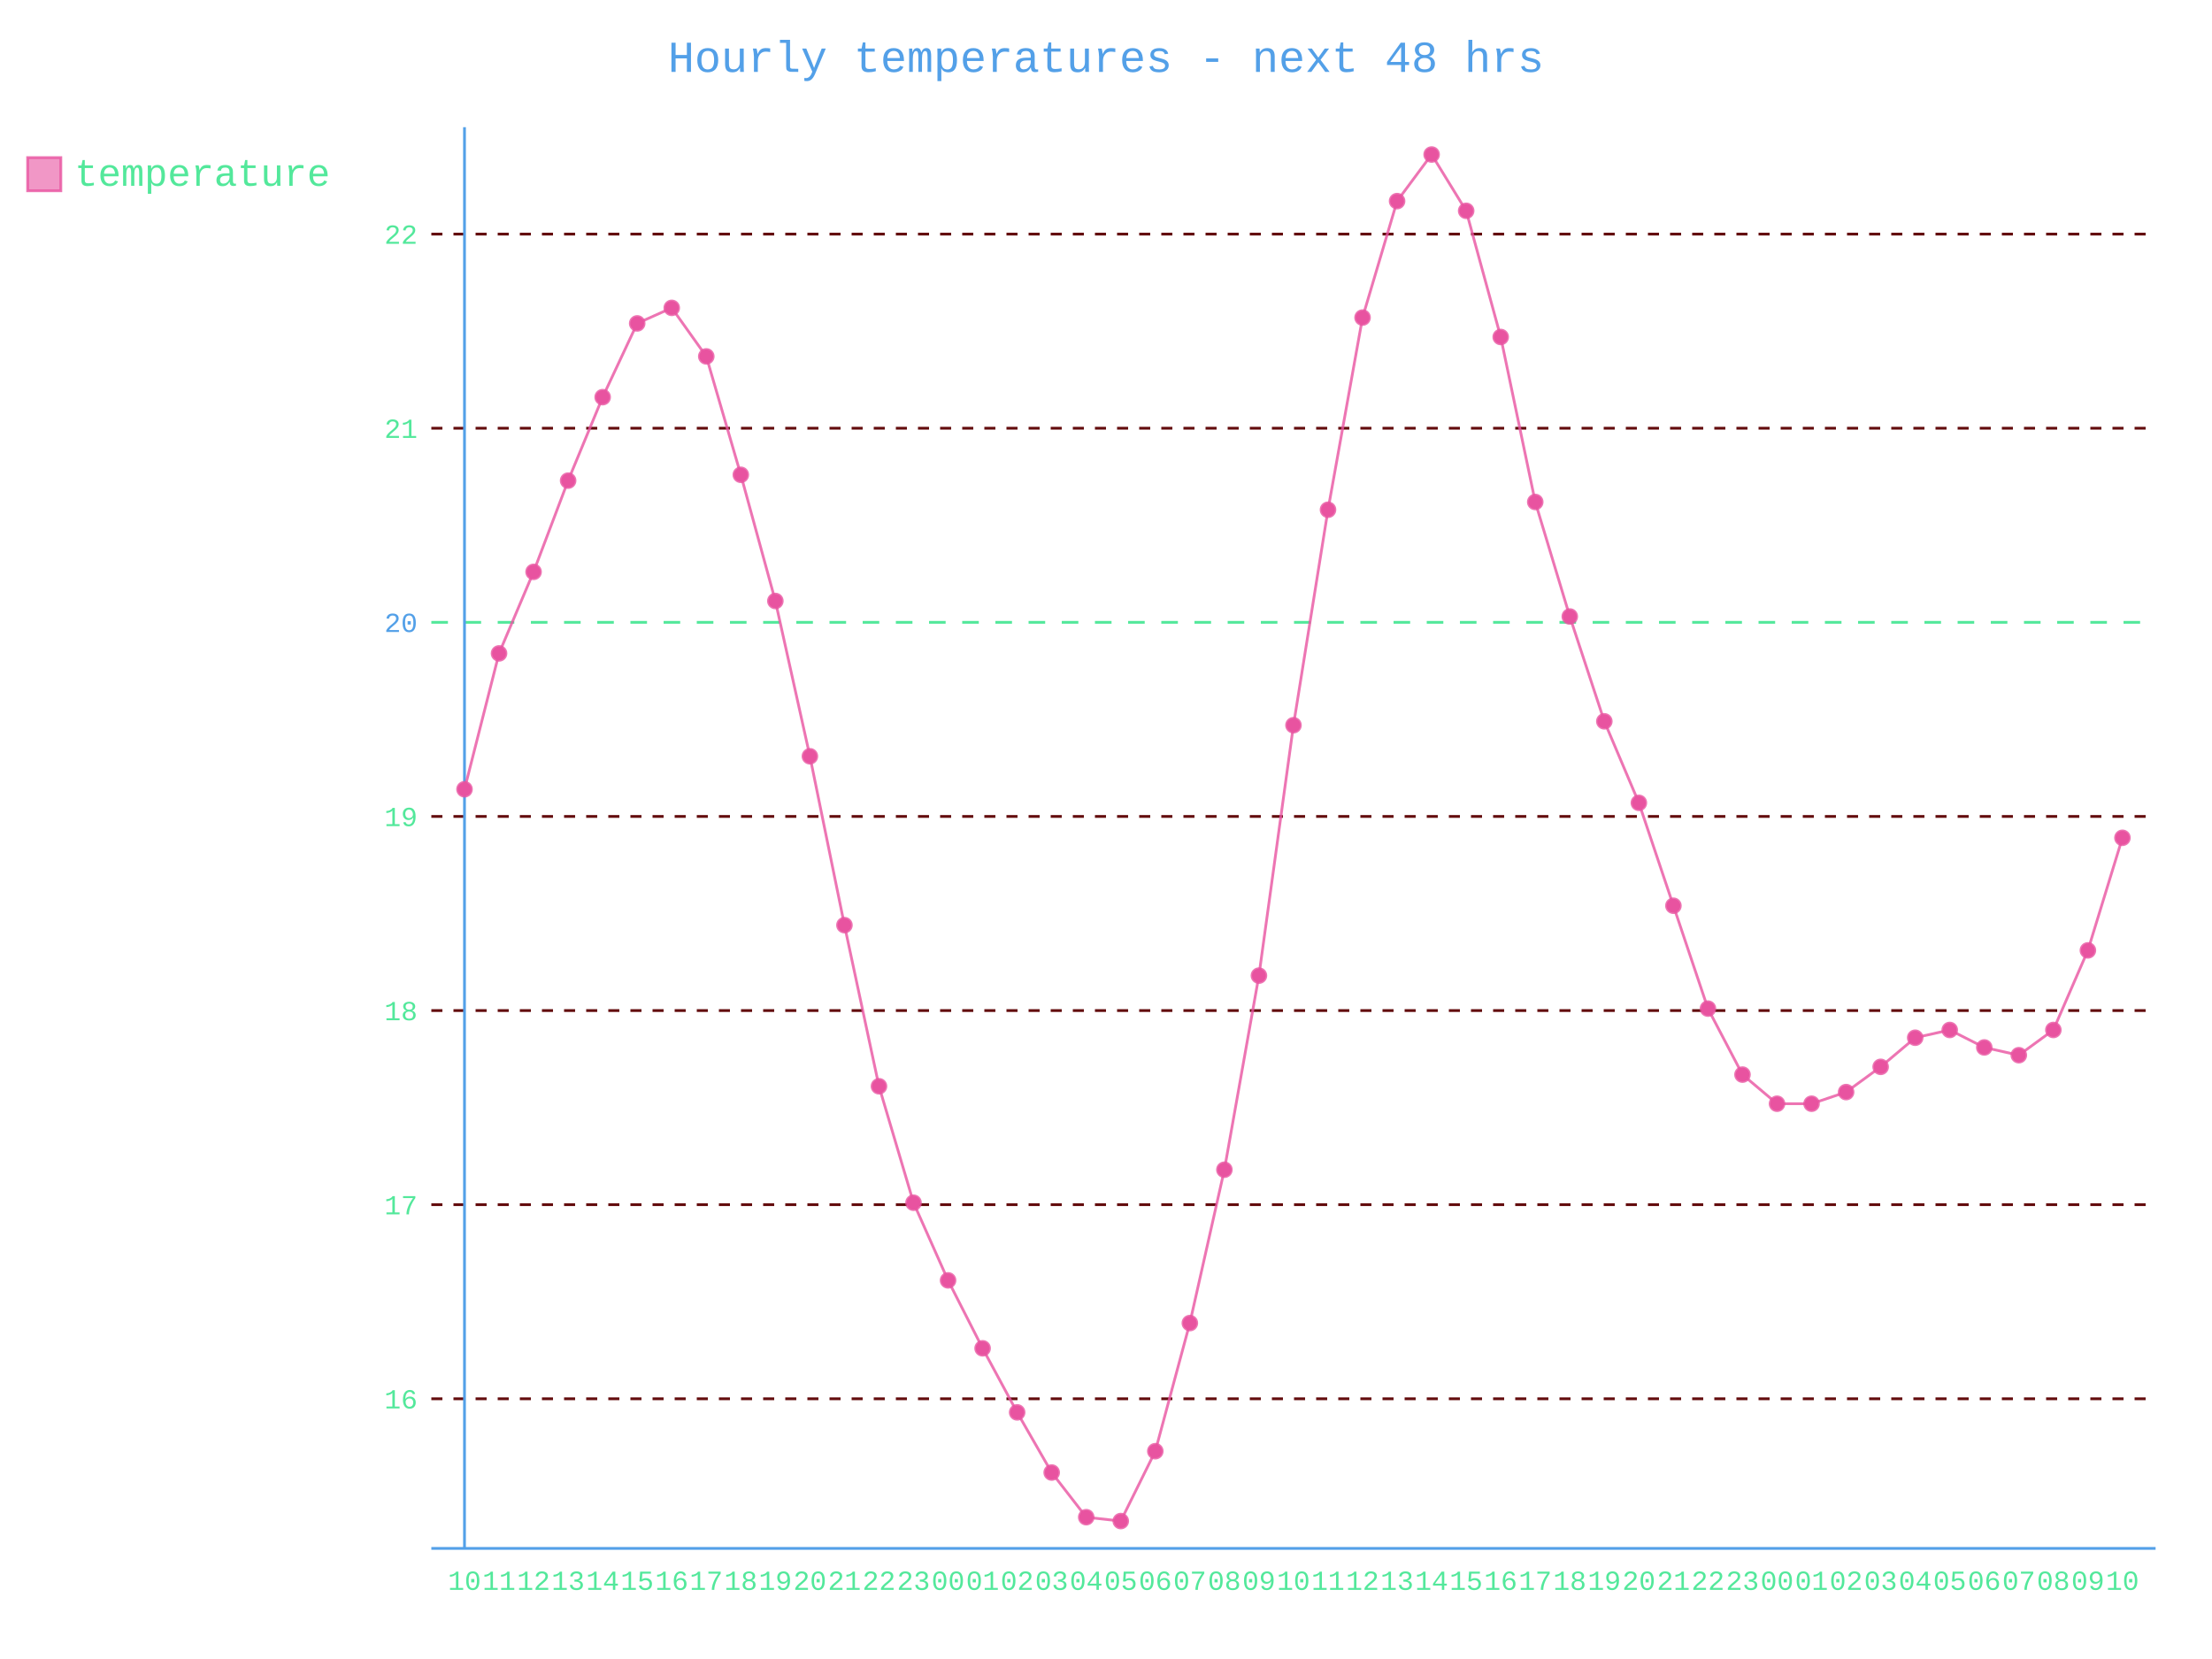
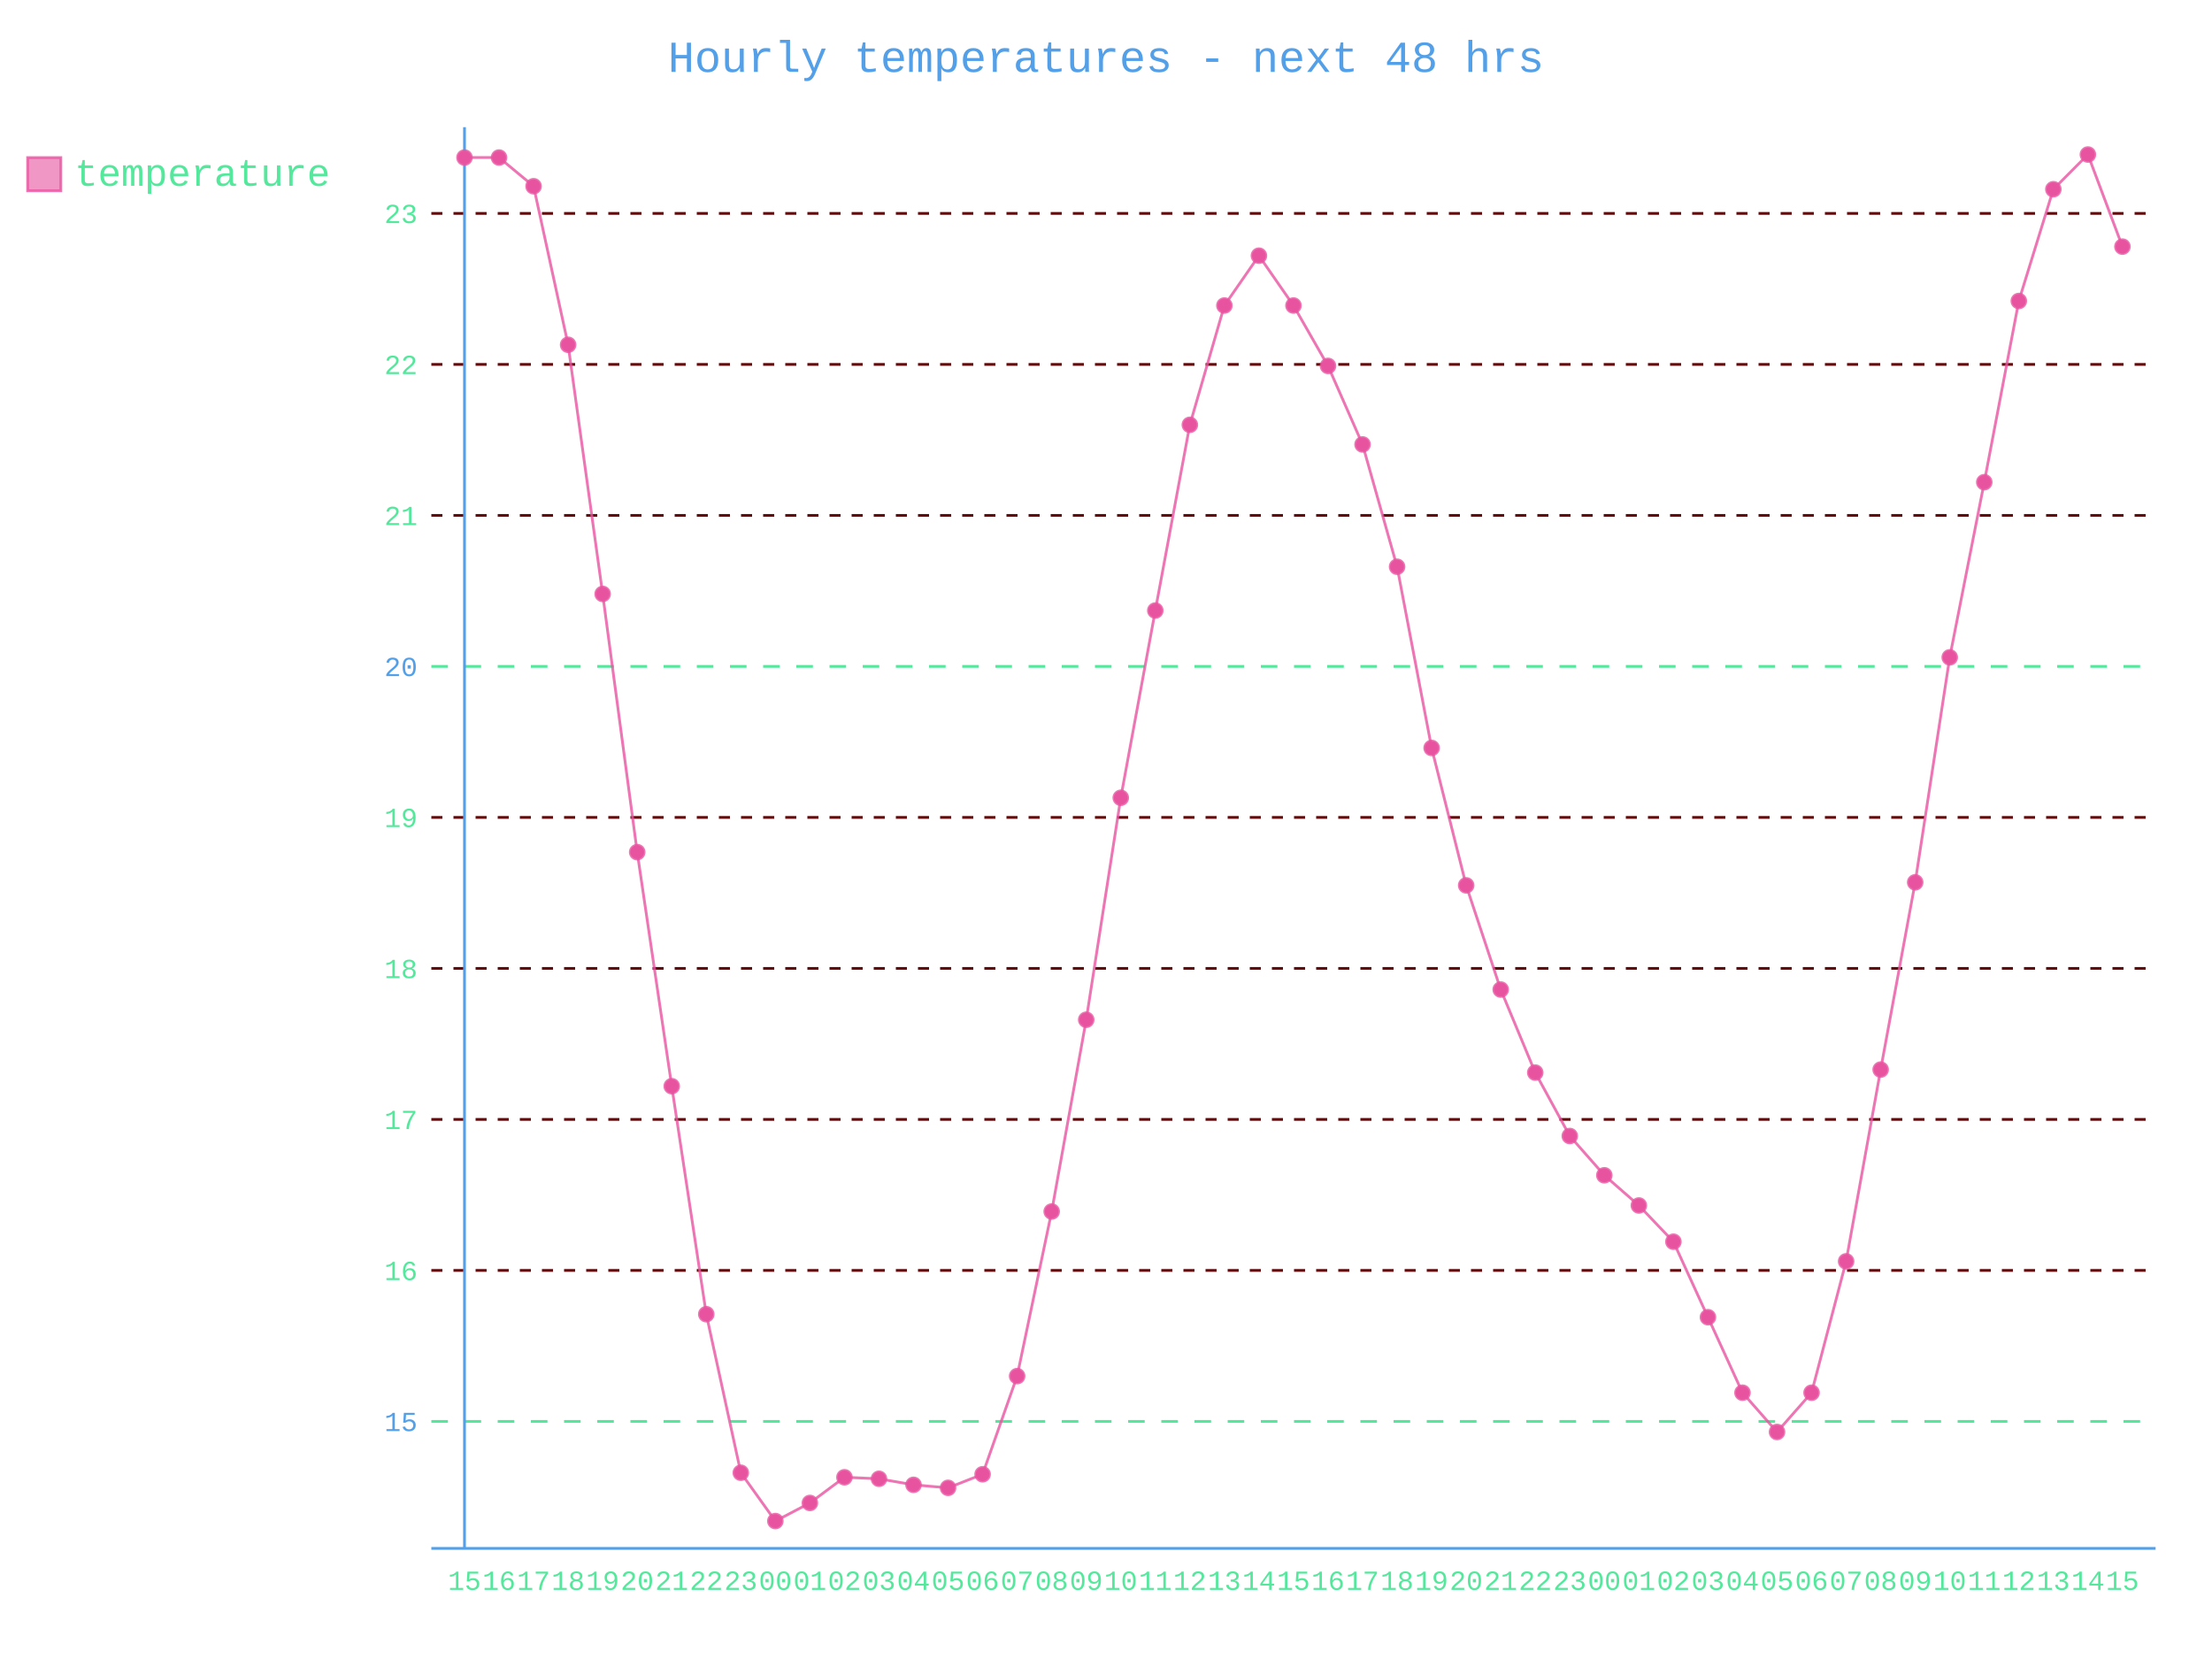
- <svg xmlns="http://www.w3.org/2000/svg" id="chart-06c943b8-2658-475b-988c-6e7b4e72811d" class="pygal-chart" viewBox="0 0 800 600">
+ <svg xmlns="http://www.w3.org/2000/svg" class="pygal-chart" id="chart-3ac2dd23-9bb0-483f-9098-63c80fb59462" viewBox="0 0 800 600">
  <defs>
-     <style type="text/css">#chart-06c943b8-2658-475b-988c-6e7b4e72811d{-webkit-user-select:none;-webkit-font-smoothing:antialiased;font-family:Consolas,"Liberation Mono",Menlo,Courier,monospace}#chart-06c943b8-2658-475b-988c-6e7b4e72811d .title{font-family:Consolas,"Liberation Mono",Menlo,Courier,monospace;font-size:16px}#chart-06c943b8-2658-475b-988c-6e7b4e72811d .legends .legend text{font-family:Consolas,"Liberation Mono",Menlo,Courier,monospace;font-size:14px}#chart-06c943b8-2658-475b-988c-6e7b4e72811d .axis text{font-family:Consolas,"Liberation Mono",Menlo,Courier,monospace;font-size:10px}#chart-06c943b8-2658-475b-988c-6e7b4e72811d .axis text.major{font-family:Consolas,"Liberation Mono",Menlo,Courier,monospace;font-size:10px}#chart-06c943b8-2658-475b-988c-6e7b4e72811d .text-overlay text.value{font-family:Consolas,"Liberation Mono",Menlo,Courier,monospace;font-size:16px}#chart-06c943b8-2658-475b-988c-6e7b4e72811d .text-overlay text.label{font-family:Consolas,"Liberation Mono",Menlo,Courier,monospace;font-size:10px}#chart-06c943b8-2658-475b-988c-6e7b4e72811d .tooltip{font-family:Consolas,"Liberation Mono",Menlo,Courier,monospace;font-size:14px}#chart-06c943b8-2658-475b-988c-6e7b4e72811d text.no_data{font-family:Consolas,"Liberation Mono",Menlo,Courier,monospace;font-size:64px}
- #chart-06c943b8-2658-475b-988c-6e7b4e72811d{background-color:transparent}#chart-06c943b8-2658-475b-988c-6e7b4e72811d path,#chart-06c943b8-2658-475b-988c-6e7b4e72811d line,#chart-06c943b8-2658-475b-988c-6e7b4e72811d rect,#chart-06c943b8-2658-475b-988c-6e7b4e72811d circle{-webkit-transition:400ms ease-in;-moz-transition:400ms ease-in;transition:400ms ease-in}#chart-06c943b8-2658-475b-988c-6e7b4e72811d .graph &gt; .background{fill:transparent}#chart-06c943b8-2658-475b-988c-6e7b4e72811d .plot &gt; .background{fill:transparent}#chart-06c943b8-2658-475b-988c-6e7b4e72811d .graph{fill:#53E89B}#chart-06c943b8-2658-475b-988c-6e7b4e72811d text.no_data{fill:#53A0E8}#chart-06c943b8-2658-475b-988c-6e7b4e72811d .title{fill:#53A0E8}#chart-06c943b8-2658-475b-988c-6e7b4e72811d .legends .legend text{fill:#53E89B}#chart-06c943b8-2658-475b-988c-6e7b4e72811d .legends .legend:hover text{fill:#53A0E8}#chart-06c943b8-2658-475b-988c-6e7b4e72811d .axis .line{stroke:#53A0E8}#chart-06c943b8-2658-475b-988c-6e7b4e72811d .axis .guide.line{stroke:#630C0D}#chart-06c943b8-2658-475b-988c-6e7b4e72811d .axis .major.line{stroke:#53E89B}#chart-06c943b8-2658-475b-988c-6e7b4e72811d .axis text.major{fill:#53A0E8}#chart-06c943b8-2658-475b-988c-6e7b4e72811d .axis.y .guides:hover .guide.line,#chart-06c943b8-2658-475b-988c-6e7b4e72811d .line-graph .axis.x .guides:hover .guide.line,#chart-06c943b8-2658-475b-988c-6e7b4e72811d .stackedline-graph .axis.x .guides:hover .guide.line,#chart-06c943b8-2658-475b-988c-6e7b4e72811d .xy-graph .axis.x .guides:hover .guide.line{stroke:#53A0E8}#chart-06c943b8-2658-475b-988c-6e7b4e72811d .axis .guides:hover text{fill:#53A0E8}#chart-06c943b8-2658-475b-988c-6e7b4e72811d .reactive{fill-opacity:.6;stroke-opacity:.8}#chart-06c943b8-2658-475b-988c-6e7b4e72811d .ci{stroke:#53E89B}#chart-06c943b8-2658-475b-988c-6e7b4e72811d .reactive.active,#chart-06c943b8-2658-475b-988c-6e7b4e72811d .active .reactive{fill-opacity:.9;stroke-opacity:.9;stroke-width:4}#chart-06c943b8-2658-475b-988c-6e7b4e72811d .ci .reactive.active{stroke-width:1.5}#chart-06c943b8-2658-475b-988c-6e7b4e72811d .series text{fill:#53A0E8}#chart-06c943b8-2658-475b-988c-6e7b4e72811d .tooltip rect{fill:transparent;stroke:#53A0E8;-webkit-transition:opacity 400ms ease-in;-moz-transition:opacity 400ms ease-in;transition:opacity 400ms ease-in}#chart-06c943b8-2658-475b-988c-6e7b4e72811d .tooltip .label{fill:#53E89B}#chart-06c943b8-2658-475b-988c-6e7b4e72811d .tooltip .label{fill:#53E89B}#chart-06c943b8-2658-475b-988c-6e7b4e72811d .tooltip .legend{font-size:.8em;fill:#630C0D}#chart-06c943b8-2658-475b-988c-6e7b4e72811d .tooltip .x_label{font-size:.6em;fill:#53A0E8}#chart-06c943b8-2658-475b-988c-6e7b4e72811d .tooltip .xlink{font-size:.5em;text-decoration:underline}#chart-06c943b8-2658-475b-988c-6e7b4e72811d .tooltip .value{font-size:1.5em}#chart-06c943b8-2658-475b-988c-6e7b4e72811d .bound{font-size:.5em}#chart-06c943b8-2658-475b-988c-6e7b4e72811d .max-value{font-size:.75em;fill:#630C0D}#chart-06c943b8-2658-475b-988c-6e7b4e72811d .map-element{fill:transparent;stroke:#630C0D !important}#chart-06c943b8-2658-475b-988c-6e7b4e72811d .map-element .reactive{fill-opacity:inherit;stroke-opacity:inherit}#chart-06c943b8-2658-475b-988c-6e7b4e72811d .color-0,#chart-06c943b8-2658-475b-988c-6e7b4e72811d .color-0 a:visited{stroke:#E853A0;fill:#E853A0}#chart-06c943b8-2658-475b-988c-6e7b4e72811d .text-overlay .color-0 text{fill:black}
- #chart-06c943b8-2658-475b-988c-6e7b4e72811d text.no_data{text-anchor:middle}#chart-06c943b8-2658-475b-988c-6e7b4e72811d .guide.line{fill:none}#chart-06c943b8-2658-475b-988c-6e7b4e72811d .centered{text-anchor:middle}#chart-06c943b8-2658-475b-988c-6e7b4e72811d .title{text-anchor:middle}#chart-06c943b8-2658-475b-988c-6e7b4e72811d .legends .legend text{fill-opacity:1}#chart-06c943b8-2658-475b-988c-6e7b4e72811d .axis.x text{text-anchor:middle}#chart-06c943b8-2658-475b-988c-6e7b4e72811d .axis.x:not(.web) text[transform]{text-anchor:start}#chart-06c943b8-2658-475b-988c-6e7b4e72811d .axis.x:not(.web) text[transform].backwards{text-anchor:end}#chart-06c943b8-2658-475b-988c-6e7b4e72811d .axis.y text{text-anchor:end}#chart-06c943b8-2658-475b-988c-6e7b4e72811d .axis.y text[transform].backwards{text-anchor:start}#chart-06c943b8-2658-475b-988c-6e7b4e72811d .axis.y2 text{text-anchor:start}#chart-06c943b8-2658-475b-988c-6e7b4e72811d .axis.y2 text[transform].backwards{text-anchor:end}#chart-06c943b8-2658-475b-988c-6e7b4e72811d .axis .guide.line{stroke-dasharray:4,4}#chart-06c943b8-2658-475b-988c-6e7b4e72811d .axis .major.guide.line{stroke-dasharray:6,6}#chart-06c943b8-2658-475b-988c-6e7b4e72811d .horizontal .axis.y .guide.line,#chart-06c943b8-2658-475b-988c-6e7b4e72811d .horizontal .axis.y2 .guide.line,#chart-06c943b8-2658-475b-988c-6e7b4e72811d .vertical .axis.x .guide.line{opacity:0}#chart-06c943b8-2658-475b-988c-6e7b4e72811d .horizontal .axis.always_show .guide.line,#chart-06c943b8-2658-475b-988c-6e7b4e72811d .vertical .axis.always_show .guide.line{opacity:1 !important}#chart-06c943b8-2658-475b-988c-6e7b4e72811d .axis.y .guides:hover .guide.line,#chart-06c943b8-2658-475b-988c-6e7b4e72811d .axis.y2 .guides:hover .guide.line,#chart-06c943b8-2658-475b-988c-6e7b4e72811d .axis.x .guides:hover .guide.line{opacity:1}#chart-06c943b8-2658-475b-988c-6e7b4e72811d .axis .guides:hover text{opacity:1}#chart-06c943b8-2658-475b-988c-6e7b4e72811d .nofill{fill:none}#chart-06c943b8-2658-475b-988c-6e7b4e72811d .subtle-fill{fill-opacity:.2}#chart-06c943b8-2658-475b-988c-6e7b4e72811d .dot{stroke-width:1px;fill-opacity:1}#chart-06c943b8-2658-475b-988c-6e7b4e72811d .dot.active{stroke-width:5px}#chart-06c943b8-2658-475b-988c-6e7b4e72811d .dot.negative{fill:transparent}#chart-06c943b8-2658-475b-988c-6e7b4e72811d text,#chart-06c943b8-2658-475b-988c-6e7b4e72811d tspan{stroke:none !important}#chart-06c943b8-2658-475b-988c-6e7b4e72811d .series text.active{opacity:1}#chart-06c943b8-2658-475b-988c-6e7b4e72811d .tooltip rect{fill-opacity:.95;stroke-width:.5}#chart-06c943b8-2658-475b-988c-6e7b4e72811d .tooltip text{fill-opacity:1}#chart-06c943b8-2658-475b-988c-6e7b4e72811d .showable{visibility:hidden}#chart-06c943b8-2658-475b-988c-6e7b4e72811d .showable.shown{visibility:visible}#chart-06c943b8-2658-475b-988c-6e7b4e72811d .gauge-background{fill:rgba(229,229,229,1);stroke:none}#chart-06c943b8-2658-475b-988c-6e7b4e72811d .bg-lines{stroke:transparent;stroke-width:2px}</style>
+     <style type="text/css">#chart-3ac2dd23-9bb0-483f-9098-63c80fb59462{-webkit-user-select:none;-webkit-font-smoothing:antialiased;font-family:Consolas,"Liberation Mono",Menlo,Courier,monospace}#chart-3ac2dd23-9bb0-483f-9098-63c80fb59462 .title{font-family:Consolas,"Liberation Mono",Menlo,Courier,monospace;font-size:16px}#chart-3ac2dd23-9bb0-483f-9098-63c80fb59462 .legends .legend text{font-family:Consolas,"Liberation Mono",Menlo,Courier,monospace;font-size:14px}#chart-3ac2dd23-9bb0-483f-9098-63c80fb59462 .axis text{font-family:Consolas,"Liberation Mono",Menlo,Courier,monospace;font-size:10px}#chart-3ac2dd23-9bb0-483f-9098-63c80fb59462 .axis text.major{font-family:Consolas,"Liberation Mono",Menlo,Courier,monospace;font-size:10px}#chart-3ac2dd23-9bb0-483f-9098-63c80fb59462 .text-overlay text.value{font-family:Consolas,"Liberation Mono",Menlo,Courier,monospace;font-size:16px}#chart-3ac2dd23-9bb0-483f-9098-63c80fb59462 .text-overlay text.label{font-family:Consolas,"Liberation Mono",Menlo,Courier,monospace;font-size:10px}#chart-3ac2dd23-9bb0-483f-9098-63c80fb59462 .tooltip{font-family:Consolas,"Liberation Mono",Menlo,Courier,monospace;font-size:14px}#chart-3ac2dd23-9bb0-483f-9098-63c80fb59462 text.no_data{font-family:Consolas,"Liberation Mono",Menlo,Courier,monospace;font-size:64px}
+ #chart-3ac2dd23-9bb0-483f-9098-63c80fb59462{background-color:transparent}#chart-3ac2dd23-9bb0-483f-9098-63c80fb59462 path,#chart-3ac2dd23-9bb0-483f-9098-63c80fb59462 line,#chart-3ac2dd23-9bb0-483f-9098-63c80fb59462 rect,#chart-3ac2dd23-9bb0-483f-9098-63c80fb59462 circle{-webkit-transition:400ms ease-in;-moz-transition:400ms ease-in;transition:400ms ease-in}#chart-3ac2dd23-9bb0-483f-9098-63c80fb59462 .graph &gt; .background{fill:transparent}#chart-3ac2dd23-9bb0-483f-9098-63c80fb59462 .plot &gt; .background{fill:transparent}#chart-3ac2dd23-9bb0-483f-9098-63c80fb59462 .graph{fill:#53E89B}#chart-3ac2dd23-9bb0-483f-9098-63c80fb59462 text.no_data{fill:#53A0E8}#chart-3ac2dd23-9bb0-483f-9098-63c80fb59462 .title{fill:#53A0E8}#chart-3ac2dd23-9bb0-483f-9098-63c80fb59462 .legends .legend text{fill:#53E89B}#chart-3ac2dd23-9bb0-483f-9098-63c80fb59462 .legends .legend:hover text{fill:#53A0E8}#chart-3ac2dd23-9bb0-483f-9098-63c80fb59462 .axis .line{stroke:#53A0E8}#chart-3ac2dd23-9bb0-483f-9098-63c80fb59462 .axis .guide.line{stroke:#630C0D}#chart-3ac2dd23-9bb0-483f-9098-63c80fb59462 .axis .major.line{stroke:#53E89B}#chart-3ac2dd23-9bb0-483f-9098-63c80fb59462 .axis text.major{fill:#53A0E8}#chart-3ac2dd23-9bb0-483f-9098-63c80fb59462 .axis.y .guides:hover .guide.line,#chart-3ac2dd23-9bb0-483f-9098-63c80fb59462 .line-graph .axis.x .guides:hover .guide.line,#chart-3ac2dd23-9bb0-483f-9098-63c80fb59462 .stackedline-graph .axis.x .guides:hover .guide.line,#chart-3ac2dd23-9bb0-483f-9098-63c80fb59462 .xy-graph .axis.x .guides:hover .guide.line{stroke:#53A0E8}#chart-3ac2dd23-9bb0-483f-9098-63c80fb59462 .axis .guides:hover text{fill:#53A0E8}#chart-3ac2dd23-9bb0-483f-9098-63c80fb59462 .reactive{fill-opacity:.6;stroke-opacity:.8}#chart-3ac2dd23-9bb0-483f-9098-63c80fb59462 .ci{stroke:#53E89B}#chart-3ac2dd23-9bb0-483f-9098-63c80fb59462 .reactive.active,#chart-3ac2dd23-9bb0-483f-9098-63c80fb59462 .active .reactive{fill-opacity:.9;stroke-opacity:.9;stroke-width:4}#chart-3ac2dd23-9bb0-483f-9098-63c80fb59462 .ci .reactive.active{stroke-width:1.5}#chart-3ac2dd23-9bb0-483f-9098-63c80fb59462 .series text{fill:#53A0E8}#chart-3ac2dd23-9bb0-483f-9098-63c80fb59462 .tooltip rect{fill:transparent;stroke:#53A0E8;-webkit-transition:opacity 400ms ease-in;-moz-transition:opacity 400ms ease-in;transition:opacity 400ms ease-in}#chart-3ac2dd23-9bb0-483f-9098-63c80fb59462 .tooltip .label{fill:#53E89B}#chart-3ac2dd23-9bb0-483f-9098-63c80fb59462 .tooltip .label{fill:#53E89B}#chart-3ac2dd23-9bb0-483f-9098-63c80fb59462 .tooltip .legend{font-size:.8em;fill:#630C0D}#chart-3ac2dd23-9bb0-483f-9098-63c80fb59462 .tooltip .x_label{font-size:.6em;fill:#53A0E8}#chart-3ac2dd23-9bb0-483f-9098-63c80fb59462 .tooltip .xlink{font-size:.5em;text-decoration:underline}#chart-3ac2dd23-9bb0-483f-9098-63c80fb59462 .tooltip .value{font-size:1.5em}#chart-3ac2dd23-9bb0-483f-9098-63c80fb59462 .bound{font-size:.5em}#chart-3ac2dd23-9bb0-483f-9098-63c80fb59462 .max-value{font-size:.75em;fill:#630C0D}#chart-3ac2dd23-9bb0-483f-9098-63c80fb59462 .map-element{fill:transparent;stroke:#630C0D !important}#chart-3ac2dd23-9bb0-483f-9098-63c80fb59462 .map-element .reactive{fill-opacity:inherit;stroke-opacity:inherit}#chart-3ac2dd23-9bb0-483f-9098-63c80fb59462 .color-0,#chart-3ac2dd23-9bb0-483f-9098-63c80fb59462 .color-0 a:visited{stroke:#E853A0;fill:#E853A0}#chart-3ac2dd23-9bb0-483f-9098-63c80fb59462 .text-overlay .color-0 text{fill:black}
+ #chart-3ac2dd23-9bb0-483f-9098-63c80fb59462 text.no_data{text-anchor:middle}#chart-3ac2dd23-9bb0-483f-9098-63c80fb59462 .guide.line{fill:none}#chart-3ac2dd23-9bb0-483f-9098-63c80fb59462 .centered{text-anchor:middle}#chart-3ac2dd23-9bb0-483f-9098-63c80fb59462 .title{text-anchor:middle}#chart-3ac2dd23-9bb0-483f-9098-63c80fb59462 .legends .legend text{fill-opacity:1}#chart-3ac2dd23-9bb0-483f-9098-63c80fb59462 .axis.x text{text-anchor:middle}#chart-3ac2dd23-9bb0-483f-9098-63c80fb59462 .axis.x:not(.web) text[transform]{text-anchor:start}#chart-3ac2dd23-9bb0-483f-9098-63c80fb59462 .axis.x:not(.web) text[transform].backwards{text-anchor:end}#chart-3ac2dd23-9bb0-483f-9098-63c80fb59462 .axis.y text{text-anchor:end}#chart-3ac2dd23-9bb0-483f-9098-63c80fb59462 .axis.y text[transform].backwards{text-anchor:start}#chart-3ac2dd23-9bb0-483f-9098-63c80fb59462 .axis.y2 text{text-anchor:start}#chart-3ac2dd23-9bb0-483f-9098-63c80fb59462 .axis.y2 text[transform].backwards{text-anchor:end}#chart-3ac2dd23-9bb0-483f-9098-63c80fb59462 .axis .guide.line{stroke-dasharray:4,4}#chart-3ac2dd23-9bb0-483f-9098-63c80fb59462 .axis .major.guide.line{stroke-dasharray:6,6}#chart-3ac2dd23-9bb0-483f-9098-63c80fb59462 .horizontal .axis.y .guide.line,#chart-3ac2dd23-9bb0-483f-9098-63c80fb59462 .horizontal .axis.y2 .guide.line,#chart-3ac2dd23-9bb0-483f-9098-63c80fb59462 .vertical .axis.x .guide.line{opacity:0}#chart-3ac2dd23-9bb0-483f-9098-63c80fb59462 .horizontal .axis.always_show .guide.line,#chart-3ac2dd23-9bb0-483f-9098-63c80fb59462 .vertical .axis.always_show .guide.line{opacity:1 !important}#chart-3ac2dd23-9bb0-483f-9098-63c80fb59462 .axis.y .guides:hover .guide.line,#chart-3ac2dd23-9bb0-483f-9098-63c80fb59462 .axis.y2 .guides:hover .guide.line,#chart-3ac2dd23-9bb0-483f-9098-63c80fb59462 .axis.x .guides:hover .guide.line{opacity:1}#chart-3ac2dd23-9bb0-483f-9098-63c80fb59462 .axis .guides:hover text{opacity:1}#chart-3ac2dd23-9bb0-483f-9098-63c80fb59462 .nofill{fill:none}#chart-3ac2dd23-9bb0-483f-9098-63c80fb59462 .subtle-fill{fill-opacity:.2}#chart-3ac2dd23-9bb0-483f-9098-63c80fb59462 .dot{stroke-width:1px;fill-opacity:1}#chart-3ac2dd23-9bb0-483f-9098-63c80fb59462 .dot.active{stroke-width:5px}#chart-3ac2dd23-9bb0-483f-9098-63c80fb59462 .dot.negative{fill:transparent}#chart-3ac2dd23-9bb0-483f-9098-63c80fb59462 text,#chart-3ac2dd23-9bb0-483f-9098-63c80fb59462 tspan{stroke:none !important}#chart-3ac2dd23-9bb0-483f-9098-63c80fb59462 .series text.active{opacity:1}#chart-3ac2dd23-9bb0-483f-9098-63c80fb59462 .tooltip rect{fill-opacity:.95;stroke-width:.5}#chart-3ac2dd23-9bb0-483f-9098-63c80fb59462 .tooltip text{fill-opacity:1}#chart-3ac2dd23-9bb0-483f-9098-63c80fb59462 .showable{visibility:hidden}#chart-3ac2dd23-9bb0-483f-9098-63c80fb59462 .showable.shown{visibility:visible}#chart-3ac2dd23-9bb0-483f-9098-63c80fb59462 .gauge-background{fill:rgba(229,229,229,1);stroke:none}#chart-3ac2dd23-9bb0-483f-9098-63c80fb59462 .bg-lines{stroke:transparent;stroke-width:2px}</style>
  </defs>
  <g class="graph line-graph vertical">
    <rect class="background" height="600" width="800" x="0" y="0" />
    <g class="plot" transform="translate(156, 46)">
      <rect class="background" height="514" width="623.6" x="0" y="0" />
      <g class="axis y always_show">
        <path class="line" d="M0 514 h623.6" />
        <g class="guides">
-           <path class="guide line" d="M0 459.887 h623.6" />
-           <text class="" x="-5" y="463.387">16</text>
-         </g>
-         <g class="guides">
-           <path class="guide line" d="M0 389.684 h623.6" />
-           <text class="" x="-5" y="393.184">17</text>
-         </g>
-         <g class="guides">
-           <path class="guide line" d="M0 319.481 h623.6" />
-           <text class="" x="-5" y="322.981">18</text>
-         </g>
-         <g class="guides">
-           <path class="guide line" d="M0 249.278 h623.6" />
-           <text class="" x="-5" y="252.778">19</text>
-         </g>
-         <g class="guides">
-           <path class="major guide line" d="M0 179.074 h623.6" />
-           <text class="major" x="-5" y="182.574">20</text>
-         </g>
-         <g class="guides">
-           <path class="guide line" d="M0 108.871 h623.6" />
-           <text class="" x="-5" y="112.371">21</text>
-         </g>
-         <g class="guides">
-           <path class="guide line" d="M0 38.668 h623.6" />
-           <text class="" x="-5" y="42.168">22</text>
+           <path class="major guide line" d="M0 468.072 h623.6" />
+           <text class="major" x="-5" y="471.572">15</text>
+         </g>
+         <g class="guides">
+           <path class="guide line" d="M0 413.461 h623.6" />
+           <text class="" x="-5" y="416.961">16</text>
+         </g>
+         <g class="guides">
+           <path class="guide line" d="M0 358.85 h623.6" />
+           <text class="" x="-5" y="362.35">17</text>
+         </g>
+         <g class="guides">
+           <path class="guide line" d="M0 304.239 h623.6" />
+           <text class="" x="-5" y="307.739">18</text>
+         </g>
+         <g class="guides">
+           <path class="guide line" d="M0 249.627 h623.6" />
+           <text class="" x="-5" y="253.127">19</text>
+         </g>
+         <g class="guides">
+           <path class="major guide line" d="M0 195.016 h623.6" />
+           <text class="major" x="-5" y="198.516">20</text>
+         </g>
+         <g class="guides">
+           <path class="guide line" d="M0 140.405 h623.6" />
+           <text class="" x="-5" y="143.905">21</text>
+         </g>
+         <g class="guides">
+           <path class="guide line" d="M0 85.794 h623.6" />
+           <text class="" x="-5" y="89.294">22</text>
+         </g>
+         <g class="guides">
+           <path class="guide line" d="M0 31.183 h623.6" />
+           <text class="" x="-5" y="34.683">23</text>
        </g>
      </g>
      <g class="axis x">
        <g class="guides">
          <path class="line" d="M11.992 0 v514" />
-           <text class="" x="11.992" y="529.0">10</text>
+           <text class="" x="11.992" y="529.0">15</text>
        </g>
        <g class="guides">
          <path class="guide line" d="M24.484 0 v514" />
-           <text class="" x="24.484" y="529.0">11</text>
+           <text class="" x="24.484" y="529.0">16</text>
        </g>
        <g class="guides">
          <path class="guide line" d="M36.976 0 v514" />
-           <text class="" x="36.976" y="529.0">12</text>
+           <text class="" x="36.976" y="529.0">17</text>
        </g>
        <g class="guides">
          <path class="guide line" d="M49.468 0 v514" />
-           <text class="" x="49.468" y="529.0">13</text>
+           <text class="" x="49.468" y="529.0">18</text>
        </g>
        <g class="guides">
          <path class="guide line" d="M61.96 0 v514" />
-           <text class="" x="61.96" y="529.0">14</text>
+           <text class="" x="61.96" y="529.0">19</text>
        </g>
        <g class="guides">
          <path class="guide line" d="M74.452 0 v514" />
-           <text class="" x="74.452" y="529.0">15</text>
+           <text class="" x="74.452" y="529.0">20</text>
        </g>
        <g class="guides">
          <path class="guide line" d="M86.944 0 v514" />
-           <text class="" x="86.944" y="529.0">16</text>
+           <text class="" x="86.944" y="529.0">21</text>
        </g>
        <g class="guides">
          <path class="guide line" d="M99.436 0 v514" />
-           <text class="" x="99.436" y="529.0">17</text>
+           <text class="" x="99.436" y="529.0">22</text>
        </g>
        <g class="guides">
          <path class="guide line" d="M111.928 0 v514" />
-           <text class="" x="111.928" y="529.0">18</text>
+           <text class="" x="111.928" y="529.0">23</text>
        </g>
        <g class="guides">
          <path class="guide line" d="M124.42 0 v514" />
-           <text class="" x="124.42" y="529.0">19</text>
+           <text class="" x="124.42" y="529.0">00</text>
        </g>
        <g class="guides">
          <path class="guide line" d="M136.912 0 v514" />
-           <text class="" x="136.912" y="529.0">20</text>
+           <text class="" x="136.912" y="529.0">01</text>
        </g>
        <g class="guides">
          <path class="guide line" d="M149.404 0 v514" />
-           <text class="" x="149.404" y="529.0">21</text>
+           <text class="" x="149.404" y="529.0">02</text>
        </g>
        <g class="guides">
          <path class="guide line" d="M161.896 0 v514" />
-           <text class="" x="161.896" y="529.0">22</text>
+           <text class="" x="161.896" y="529.0">03</text>
        </g>
        <g class="guides">
          <path class="guide line" d="M174.388 0 v514" />
-           <text class="" x="174.388" y="529.0">23</text>
+           <text class="" x="174.388" y="529.0">04</text>
        </g>
        <g class="guides">
          <path class="guide line" d="M186.88 0 v514" />
-           <text class="" x="186.88" y="529.0">00</text>
+           <text class="" x="186.88" y="529.0">05</text>
        </g>
        <g class="guides">
          <path class="guide line" d="M199.372 0 v514" />
-           <text class="" x="199.372" y="529.0">01</text>
+           <text class="" x="199.372" y="529.0">06</text>
        </g>
        <g class="guides">
          <path class="guide line" d="M211.864 0 v514" />
-           <text class="" x="211.864" y="529.0">02</text>
+           <text class="" x="211.864" y="529.0">07</text>
        </g>
        <g class="guides">
          <path class="guide line" d="M224.356 0 v514" />
-           <text class="" x="224.356" y="529.0">03</text>
+           <text class="" x="224.356" y="529.0">08</text>
        </g>
        <g class="guides">
          <path class="guide line" d="M236.848 0 v514" />
-           <text class="" x="236.848" y="529.0">04</text>
+           <text class="" x="236.848" y="529.0">09</text>
        </g>
        <g class="guides">
          <path class="guide line" d="M249.34 0 v514" />
-           <text class="" x="249.34" y="529.0">05</text>
+           <text class="" x="249.34" y="529.0">10</text>
        </g>
        <g class="guides">
          <path class="guide line" d="M261.832 0 v514" />
-           <text class="" x="261.832" y="529.0">06</text>
+           <text class="" x="261.832" y="529.0">11</text>
        </g>
        <g class="guides">
          <path class="guide line" d="M274.324 0 v514" />
-           <text class="" x="274.324" y="529.0">07</text>
+           <text class="" x="274.324" y="529.0">12</text>
        </g>
        <g class="guides">
          <path class="guide line" d="M286.816 0 v514" />
-           <text class="" x="286.816" y="529.0">08</text>
+           <text class="" x="286.816" y="529.0">13</text>
        </g>
        <g class="guides">
          <path class="guide line" d="M299.308 0 v514" />
-           <text class="" x="299.308" y="529.0">09</text>
+           <text class="" x="299.308" y="529.0">14</text>
        </g>
        <g class="guides">
          <path class="guide line" d="M311.8 0 v514" />
-           <text class="" x="311.8" y="529.0">10</text>
+           <text class="" x="311.8" y="529.0">15</text>
        </g>
        <g class="guides">
          <path class="guide line" d="M324.292 0 v514" />
-           <text class="" x="324.292" y="529.0">11</text>
+           <text class="" x="324.292" y="529.0">16</text>
        </g>
        <g class="guides">
          <path class="guide line" d="M336.784 0 v514" />
-           <text class="" x="336.784" y="529.0">12</text>
+           <text class="" x="336.784" y="529.0">17</text>
        </g>
        <g class="guides">
          <path class="guide line" d="M349.276 0 v514" />
-           <text class="" x="349.276" y="529.0">13</text>
+           <text class="" x="349.276" y="529.0">18</text>
        </g>
        <g class="guides">
          <path class="guide line" d="M361.768 0 v514" />
-           <text class="" x="361.768" y="529.0">14</text>
+           <text class="" x="361.768" y="529.0">19</text>
        </g>
        <g class="guides">
          <path class="guide line" d="M374.26 0 v514" />
-           <text class="" x="374.26" y="529.0">15</text>
+           <text class="" x="374.26" y="529.0">20</text>
        </g>
        <g class="guides">
          <path class="guide line" d="M386.752 0 v514" />
-           <text class="" x="386.752" y="529.0">16</text>
+           <text class="" x="386.752" y="529.0">21</text>
        </g>
        <g class="guides">
          <path class="guide line" d="M399.244 0 v514" />
-           <text class="" x="399.244" y="529.0">17</text>
+           <text class="" x="399.244" y="529.0">22</text>
        </g>
        <g class="guides">
          <path class="guide line" d="M411.736 0 v514" />
-           <text class="" x="411.736" y="529.0">18</text>
+           <text class="" x="411.736" y="529.0">23</text>
        </g>
        <g class="guides">
          <path class="guide line" d="M424.228 0 v514" />
-           <text class="" x="424.228" y="529.0">19</text>
+           <text class="" x="424.228" y="529.0">00</text>
        </g>
        <g class="guides">
          <path class="guide line" d="M436.72 0 v514" />
-           <text class="" x="436.72" y="529.0">20</text>
+           <text class="" x="436.72" y="529.0">01</text>
        </g>
        <g class="guides">
          <path class="guide line" d="M449.212 0 v514" />
-           <text class="" x="449.212" y="529.0">21</text>
+           <text class="" x="449.212" y="529.0">02</text>
        </g>
        <g class="guides">
          <path class="guide line" d="M461.704 0 v514" />
-           <text class="" x="461.704" y="529.0">22</text>
+           <text class="" x="461.704" y="529.0">03</text>
        </g>
        <g class="guides">
          <path class="guide line" d="M474.196 0 v514" />
-           <text class="" x="474.196" y="529.0">23</text>
+           <text class="" x="474.196" y="529.0">04</text>
        </g>
        <g class="guides">
          <path class="guide line" d="M486.688 0 v514" />
-           <text class="" x="486.688" y="529.0">00</text>
+           <text class="" x="486.688" y="529.0">05</text>
        </g>
        <g class="guides">
          <path class="guide line" d="M499.18 0 v514" />
-           <text class="" x="499.18" y="529.0">01</text>
+           <text class="" x="499.18" y="529.0">06</text>
        </g>
        <g class="guides">
          <path class="guide line" d="M511.672 0 v514" />
-           <text class="" x="511.672" y="529.0">02</text>
+           <text class="" x="511.672" y="529.0">07</text>
        </g>
        <g class="guides">
          <path class="guide line" d="M524.164 0 v514" />
-           <text class="" x="524.164" y="529.0">03</text>
+           <text class="" x="524.164" y="529.0">08</text>
        </g>
        <g class="guides">
          <path class="guide line" d="M536.656 0 v514" />
-           <text class="" x="536.656" y="529.0">04</text>
+           <text class="" x="536.656" y="529.0">09</text>
        </g>
        <g class="guides">
          <path class="guide line" d="M549.148 0 v514" />
-           <text class="" x="549.148" y="529.0">05</text>
+           <text class="" x="549.148" y="529.0">10</text>
        </g>
        <g class="guides">
          <path class="guide line" d="M561.64 0 v514" />
-           <text class="" x="561.64" y="529.0">06</text>
+           <text class="" x="561.64" y="529.0">11</text>
        </g>
        <g class="guides">
          <path class="guide line" d="M574.132 0 v514" />
-           <text class="" x="574.132" y="529.0">07</text>
+           <text class="" x="574.132" y="529.0">12</text>
        </g>
        <g class="guides">
          <path class="guide line" d="M586.624 0 v514" />
-           <text class="" x="586.624" y="529.0">08</text>
+           <text class="" x="586.624" y="529.0">13</text>
        </g>
        <g class="guides">
          <path class="guide line" d="M599.116 0 v514" />
-           <text class="" x="599.116" y="529.0">09</text>
+           <text class="" x="599.116" y="529.0">14</text>
        </g>
        <g class="guides">
          <path class="guide line" d="M611.608 0 v514" />
-           <text class="" x="611.608" y="529.0">10</text>
+           <text class="" x="611.608" y="529.0">15</text>
        </g>
      </g>
      <g class="series serie-0 color-0">
-         <path class="line reactive nofill" d="M11.992 239.449 L24.484 190.307 36.976 160.822 49.468 127.826 61.96 97.639 74.452 70.961 86.944 65.345 99.436 82.896 111.928 125.72 124.42 171.352 136.912 227.515 149.404 288.591 161.896 346.86 174.388 388.982 186.88 417.063 199.372 441.635 211.864 464.802 224.356 486.565 236.848 502.711 249.34 504.115 261.832 478.842 274.324 432.508 286.816 377.048 299.308 306.844 311.8 216.282 324.292 138.357 336.784 68.855 349.276 26.733 361.768 9.885 374.26 30.244 386.752 75.876 399.244 135.548 411.736 176.968 424.228 214.878 436.72 244.363 449.212 281.571 461.704 318.779 474.196 342.648 486.688 353.178 499.18 353.178 511.672 348.966 524.164 339.84 536.656 329.309 549.148 326.501 561.64 332.819 574.132 335.628 586.624 326.501 599.116 297.718 611.608 257" />
+         <path class="line reactive nofill" d="M11.992 10.977 L24.484 10.977 36.976 21.353 49.468 78.695 61.96 168.803 74.452 262.188 86.944 346.835 99.436 429.298 111.928 486.64 124.42 504.115 136.912 497.562 149.404 488.278 161.896 488.824 174.388 491.009 186.88 492.101 199.372 487.186 211.864 451.689 224.356 392.163 236.848 322.806 249.34 242.528 261.832 174.81 274.324 107.639 286.816 64.496 299.308 46.474 311.8 64.496 324.292 86.34 336.784 114.738 349.276 158.973 361.768 224.506 374.26 274.203 386.752 311.884 399.244 341.92 411.736 364.857 424.228 379.056 436.72 389.978 449.212 403.085 461.704 430.39 474.196 457.696 486.688 471.895 499.18 457.696 511.672 410.184 524.164 340.828 536.656 273.11 549.148 191.74 561.64 128.391 574.132 62.857 586.624 22.445 599.116 9.885 611.608 43.197" />
      </g>
    </g>
    <g class="titles">
      <text class="title plot_title" x="400.0" y="26">Hourly temperatures - next 48 hrs</text>
    </g>
    <g class="plot overlay" transform="translate(156, 46)">
      <g class="series serie-0 color-0">
        <g class="dots">
-           <circle class="dot reactive tooltip-trigger" cx="11.992" cy="239.449" r="2.5" />
-         </g>
-         <g class="dots">
-           <circle class="dot reactive tooltip-trigger" cx="24.484" cy="190.307" r="2.5" />
-         </g>
-         <g class="dots">
-           <circle class="dot reactive tooltip-trigger" cx="36.976" cy="160.822" r="2.5" />
-         </g>
-         <g class="dots">
-           <circle class="dot reactive tooltip-trigger" cx="49.468" cy="127.826" r="2.5" />
-         </g>
-         <g class="dots">
-           <circle class="dot reactive tooltip-trigger" cx="61.96" cy="97.639" r="2.5" />
-         </g>
-         <g class="dots">
-           <circle class="dot reactive tooltip-trigger" cx="74.452" cy="70.961" r="2.5" />
-         </g>
-         <g class="dots">
-           <circle class="dot reactive tooltip-trigger" cx="86.944" cy="65.345" r="2.5" />
-         </g>
-         <g class="dots">
-           <circle class="dot reactive tooltip-trigger" cx="99.436" cy="82.896" r="2.5" />
-         </g>
-         <g class="dots">
-           <circle class="dot reactive tooltip-trigger" cx="111.928" cy="125.72" r="2.5" />
-         </g>
-         <g class="dots">
-           <circle class="dot reactive tooltip-trigger" cx="124.42" cy="171.352" r="2.5" />
-         </g>
-         <g class="dots">
-           <circle class="dot reactive tooltip-trigger" cx="136.912" cy="227.515" r="2.5" />
-         </g>
-         <g class="dots">
-           <circle class="dot reactive tooltip-trigger" cx="149.404" cy="288.591" r="2.5" />
-         </g>
-         <g class="dots">
-           <circle class="dot reactive tooltip-trigger" cx="161.896" cy="346.86" r="2.5" />
-         </g>
-         <g class="dots">
-           <circle class="dot reactive tooltip-trigger" cx="174.388" cy="388.982" r="2.5" />
-         </g>
-         <g class="dots">
-           <circle class="dot reactive tooltip-trigger" cx="186.88" cy="417.063" r="2.5" />
-         </g>
-         <g class="dots">
-           <circle class="dot reactive tooltip-trigger" cx="199.372" cy="441.635" r="2.5" />
-         </g>
-         <g class="dots">
-           <circle class="dot reactive tooltip-trigger" cx="211.864" cy="464.802" r="2.5" />
-         </g>
-         <g class="dots">
-           <circle class="dot reactive tooltip-trigger" cx="224.356" cy="486.565" r="2.5" />
-         </g>
-         <g class="dots">
-           <circle class="dot reactive tooltip-trigger" cx="236.848" cy="502.711" r="2.5" />
-         </g>
-         <g class="dots">
-           <circle class="dot reactive tooltip-trigger" cx="249.34" cy="504.115" r="2.5" />
-         </g>
-         <g class="dots">
-           <circle class="dot reactive tooltip-trigger" cx="261.832" cy="478.842" r="2.5" />
-         </g>
-         <g class="dots">
-           <circle class="dot reactive tooltip-trigger" cx="274.324" cy="432.508" r="2.5" />
-         </g>
-         <g class="dots">
-           <circle class="dot reactive tooltip-trigger" cx="286.816" cy="377.048" r="2.5" />
-         </g>
-         <g class="dots">
-           <circle class="dot reactive tooltip-trigger" cx="299.308" cy="306.844" r="2.5" />
-         </g>
-         <g class="dots">
-           <circle class="dot reactive tooltip-trigger" cx="311.8" cy="216.282" r="2.5" />
-         </g>
-         <g class="dots">
-           <circle class="dot reactive tooltip-trigger" cx="324.292" cy="138.357" r="2.5" />
-         </g>
-         <g class="dots">
-           <circle class="dot reactive tooltip-trigger" cx="336.784" cy="68.855" r="2.5" />
-         </g>
-         <g class="dots">
-           <circle class="dot reactive tooltip-trigger" cx="349.276" cy="26.733" r="2.5" />
-         </g>
-         <g class="dots">
-           <circle class="dot reactive tooltip-trigger" cx="361.768" cy="9.885" r="2.5" />
-         </g>
-         <g class="dots">
-           <circle class="dot reactive tooltip-trigger" cx="374.26" cy="30.244" r="2.5" />
-         </g>
-         <g class="dots">
-           <circle class="dot reactive tooltip-trigger" cx="386.752" cy="75.876" r="2.5" />
-         </g>
-         <g class="dots">
-           <circle class="dot reactive tooltip-trigger" cx="399.244" cy="135.548" r="2.5" />
-         </g>
-         <g class="dots">
-           <circle class="dot reactive tooltip-trigger" cx="411.736" cy="176.968" r="2.5" />
-         </g>
-         <g class="dots">
-           <circle class="dot reactive tooltip-trigger" cx="424.228" cy="214.878" r="2.5" />
-         </g>
-         <g class="dots">
-           <circle class="dot reactive tooltip-trigger" cx="436.72" cy="244.363" r="2.5" />
-         </g>
-         <g class="dots">
-           <circle class="dot reactive tooltip-trigger" cx="449.212" cy="281.571" r="2.5" />
-         </g>
-         <g class="dots">
-           <circle class="dot reactive tooltip-trigger" cx="461.704" cy="318.779" r="2.5" />
-         </g>
-         <g class="dots">
-           <circle class="dot reactive tooltip-trigger" cx="474.196" cy="342.648" r="2.5" />
-         </g>
-         <g class="dots">
-           <circle class="dot reactive tooltip-trigger" cx="486.688" cy="353.178" r="2.5" />
-         </g>
-         <g class="dots">
-           <circle class="dot reactive tooltip-trigger" cx="499.18" cy="353.178" r="2.5" />
-         </g>
-         <g class="dots">
-           <circle class="dot reactive tooltip-trigger" cx="511.672" cy="348.966" r="2.5" />
-         </g>
-         <g class="dots">
-           <circle class="dot reactive tooltip-trigger" cx="524.164" cy="339.84" r="2.5" />
-         </g>
-         <g class="dots">
-           <circle class="dot reactive tooltip-trigger" cx="536.656" cy="329.309" r="2.5" />
-         </g>
-         <g class="dots">
-           <circle class="dot reactive tooltip-trigger" cx="549.148" cy="326.501" r="2.5" />
-         </g>
-         <g class="dots">
-           <circle class="dot reactive tooltip-trigger" cx="561.64" cy="332.819" r="2.5" />
-         </g>
-         <g class="dots">
-           <circle class="dot reactive tooltip-trigger" cx="574.132" cy="335.628" r="2.5" />
-         </g>
-         <g class="dots">
-           <circle class="dot reactive tooltip-trigger" cx="586.624" cy="326.501" r="2.5" />
-         </g>
-         <g class="dots">
-           <circle class="dot reactive tooltip-trigger" cx="599.116" cy="297.718" r="2.5" />
-         </g>
-         <g class="dots">
-           <circle class="dot reactive tooltip-trigger" cx="611.608" cy="257" r="2.5" />
+           <circle class="dot reactive tooltip-trigger" cx="11.992" cy="10.977" r="2.5" />
+         </g>
+         <g class="dots">
+           <circle class="dot reactive tooltip-trigger" cx="24.484" cy="10.977" r="2.5" />
+         </g>
+         <g class="dots">
+           <circle class="dot reactive tooltip-trigger" cx="36.976" cy="21.353" r="2.5" />
+         </g>
+         <g class="dots">
+           <circle class="dot reactive tooltip-trigger" cx="49.468" cy="78.695" r="2.5" />
+         </g>
+         <g class="dots">
+           <circle class="dot reactive tooltip-trigger" cx="61.96" cy="168.803" r="2.5" />
+         </g>
+         <g class="dots">
+           <circle class="dot reactive tooltip-trigger" cx="74.452" cy="262.188" r="2.5" />
+         </g>
+         <g class="dots">
+           <circle class="dot reactive tooltip-trigger" cx="86.944" cy="346.835" r="2.5" />
+         </g>
+         <g class="dots">
+           <circle class="dot reactive tooltip-trigger" cx="99.436" cy="429.298" r="2.5" />
+         </g>
+         <g class="dots">
+           <circle class="dot reactive tooltip-trigger" cx="111.928" cy="486.64" r="2.5" />
+         </g>
+         <g class="dots">
+           <circle class="dot reactive tooltip-trigger" cx="124.42" cy="504.115" r="2.5" />
+         </g>
+         <g class="dots">
+           <circle class="dot reactive tooltip-trigger" cx="136.912" cy="497.562" r="2.5" />
+         </g>
+         <g class="dots">
+           <circle class="dot reactive tooltip-trigger" cx="149.404" cy="488.278" r="2.5" />
+         </g>
+         <g class="dots">
+           <circle class="dot reactive tooltip-trigger" cx="161.896" cy="488.824" r="2.5" />
+         </g>
+         <g class="dots">
+           <circle class="dot reactive tooltip-trigger" cx="174.388" cy="491.009" r="2.5" />
+         </g>
+         <g class="dots">
+           <circle class="dot reactive tooltip-trigger" cx="186.88" cy="492.101" r="2.5" />
+         </g>
+         <g class="dots">
+           <circle class="dot reactive tooltip-trigger" cx="199.372" cy="487.186" r="2.5" />
+         </g>
+         <g class="dots">
+           <circle class="dot reactive tooltip-trigger" cx="211.864" cy="451.689" r="2.5" />
+         </g>
+         <g class="dots">
+           <circle class="dot reactive tooltip-trigger" cx="224.356" cy="392.163" r="2.5" />
+         </g>
+         <g class="dots">
+           <circle class="dot reactive tooltip-trigger" cx="236.848" cy="322.806" r="2.5" />
+         </g>
+         <g class="dots">
+           <circle class="dot reactive tooltip-trigger" cx="249.34" cy="242.528" r="2.5" />
+         </g>
+         <g class="dots">
+           <circle class="dot reactive tooltip-trigger" cx="261.832" cy="174.81" r="2.5" />
+         </g>
+         <g class="dots">
+           <circle class="dot reactive tooltip-trigger" cx="274.324" cy="107.639" r="2.5" />
+         </g>
+         <g class="dots">
+           <circle class="dot reactive tooltip-trigger" cx="286.816" cy="64.496" r="2.5" />
+         </g>
+         <g class="dots">
+           <circle class="dot reactive tooltip-trigger" cx="299.308" cy="46.474" r="2.5" />
+         </g>
+         <g class="dots">
+           <circle class="dot reactive tooltip-trigger" cx="311.8" cy="64.496" r="2.5" />
+         </g>
+         <g class="dots">
+           <circle class="dot reactive tooltip-trigger" cx="324.292" cy="86.34" r="2.5" />
+         </g>
+         <g class="dots">
+           <circle class="dot reactive tooltip-trigger" cx="336.784" cy="114.738" r="2.5" />
+         </g>
+         <g class="dots">
+           <circle class="dot reactive tooltip-trigger" cx="349.276" cy="158.973" r="2.5" />
+         </g>
+         <g class="dots">
+           <circle class="dot reactive tooltip-trigger" cx="361.768" cy="224.506" r="2.5" />
+         </g>
+         <g class="dots">
+           <circle class="dot reactive tooltip-trigger" cx="374.26" cy="274.203" r="2.5" />
+         </g>
+         <g class="dots">
+           <circle class="dot reactive tooltip-trigger" cx="386.752" cy="311.884" r="2.5" />
+         </g>
+         <g class="dots">
+           <circle class="dot reactive tooltip-trigger" cx="399.244" cy="341.92" r="2.5" />
+         </g>
+         <g class="dots">
+           <circle class="dot reactive tooltip-trigger" cx="411.736" cy="364.857" r="2.5" />
+         </g>
+         <g class="dots">
+           <circle class="dot reactive tooltip-trigger" cx="424.228" cy="379.056" r="2.5" />
+         </g>
+         <g class="dots">
+           <circle class="dot reactive tooltip-trigger" cx="436.72" cy="389.978" r="2.5" />
+         </g>
+         <g class="dots">
+           <circle class="dot reactive tooltip-trigger" cx="449.212" cy="403.085" r="2.5" />
+         </g>
+         <g class="dots">
+           <circle class="dot reactive tooltip-trigger" cx="461.704" cy="430.39" r="2.5" />
+         </g>
+         <g class="dots">
+           <circle class="dot reactive tooltip-trigger" cx="474.196" cy="457.696" r="2.5" />
+         </g>
+         <g class="dots">
+           <circle class="dot reactive tooltip-trigger" cx="486.688" cy="471.895" r="2.5" />
+         </g>
+         <g class="dots">
+           <circle class="dot reactive tooltip-trigger" cx="499.18" cy="457.696" r="2.5" />
+         </g>
+         <g class="dots">
+           <circle class="dot reactive tooltip-trigger" cx="511.672" cy="410.184" r="2.5" />
+         </g>
+         <g class="dots">
+           <circle class="dot reactive tooltip-trigger" cx="524.164" cy="340.828" r="2.5" />
+         </g>
+         <g class="dots">
+           <circle class="dot reactive tooltip-trigger" cx="536.656" cy="273.11" r="2.5" />
+         </g>
+         <g class="dots">
+           <circle class="dot reactive tooltip-trigger" cx="549.148" cy="191.74" r="2.5" />
+         </g>
+         <g class="dots">
+           <circle class="dot reactive tooltip-trigger" cx="561.64" cy="128.391" r="2.5" />
+         </g>
+         <g class="dots">
+           <circle class="dot reactive tooltip-trigger" cx="574.132" cy="62.857" r="2.5" />
+         </g>
+         <g class="dots">
+           <circle class="dot reactive tooltip-trigger" cx="586.624" cy="22.445" r="2.5" />
+         </g>
+         <g class="dots">
+           <circle class="dot reactive tooltip-trigger" cx="599.116" cy="9.885" r="2.5" />
+         </g>
+         <g class="dots">
+           <circle class="dot reactive tooltip-trigger" cx="611.608" cy="43.197" r="2.5" />
        </g>
      </g>
    </g>
    <g class="plot text-overlay" transform="translate(156, 46)">
      <g class="series serie-0 color-0" />
    </g>
    <g class="plot tooltip-overlay" transform="translate(156, 46)">
      <g class="tooltip" style="opacity: 0" transform="translate(0 0)">
        <rect class="tooltip-box" height="0" rx="0" ry="0" width="0" />
        <g class="text" />
      </g>
    </g>
    <g class="legends" transform="translate(10, 56)">
      <g class="legend reactive activate-serie" id="activate-serie-0">
        <rect class="color-0 reactive" height="12" width="12" x="0.0" y="1.0" />
        <text x="17.0" y="11.2">temperature</text>
      </g>
    </g>
    <g class="legends" transform="translate(790, 56)" />
  </g>
</svg>
